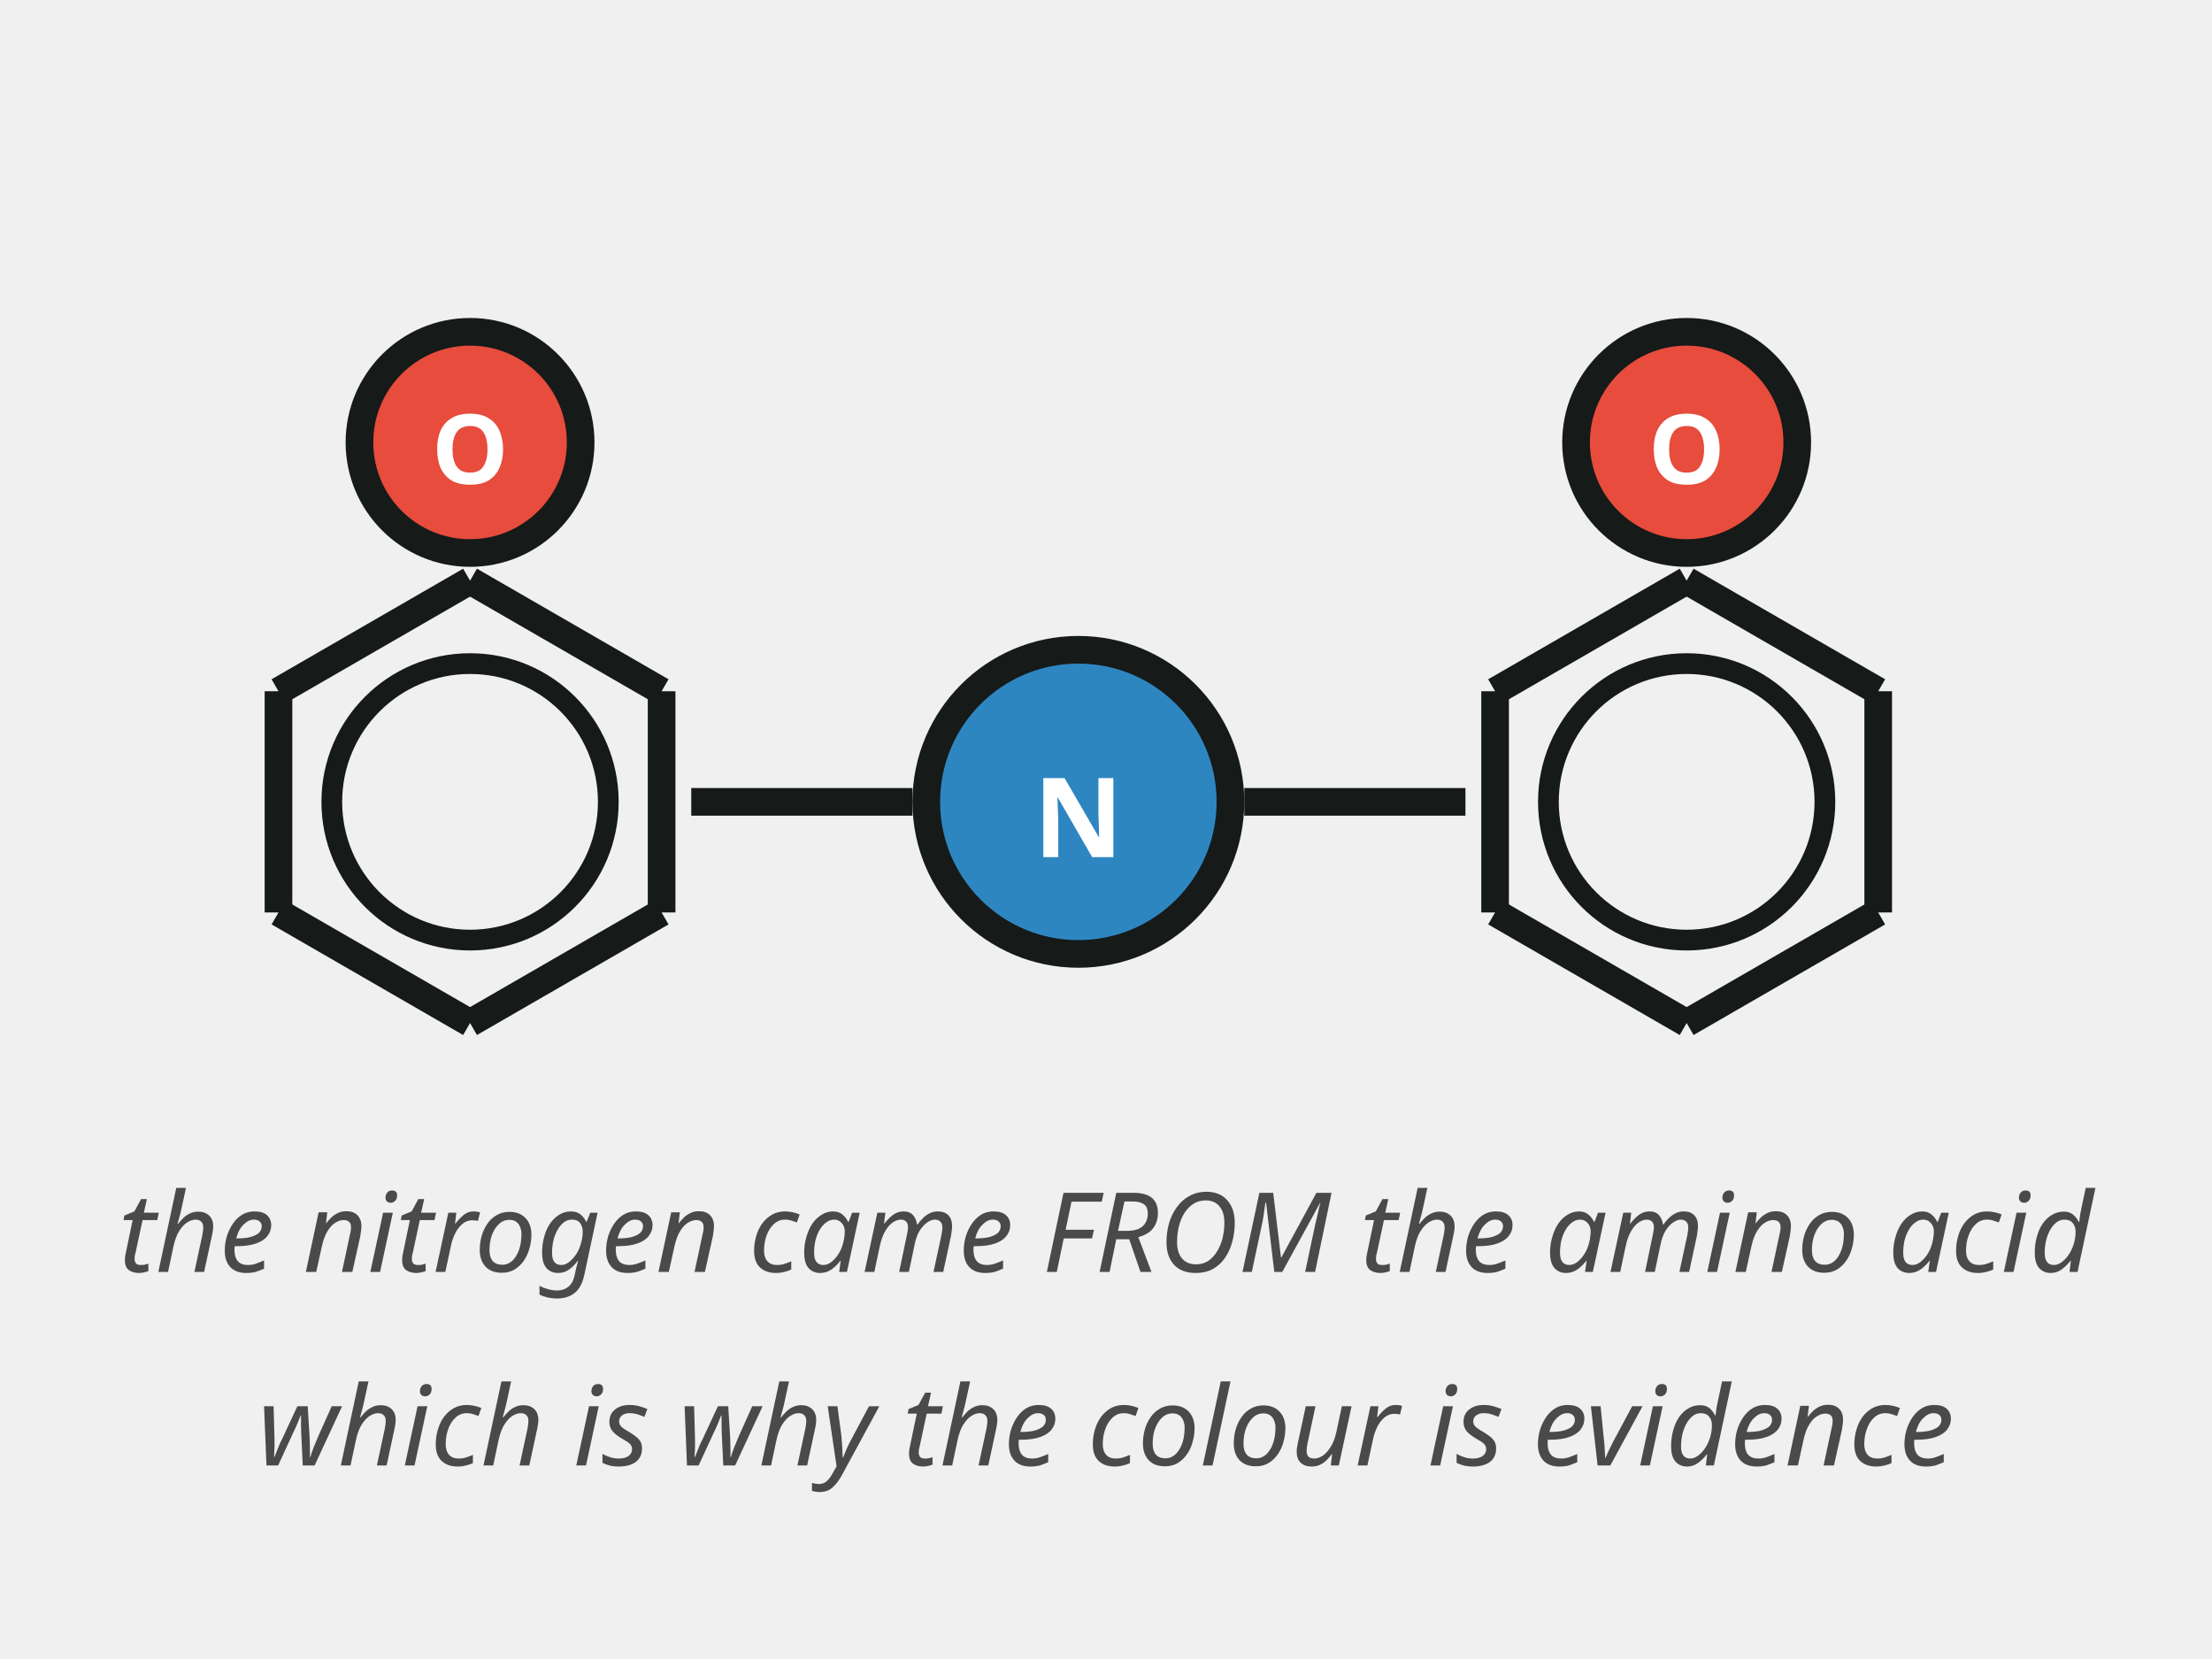
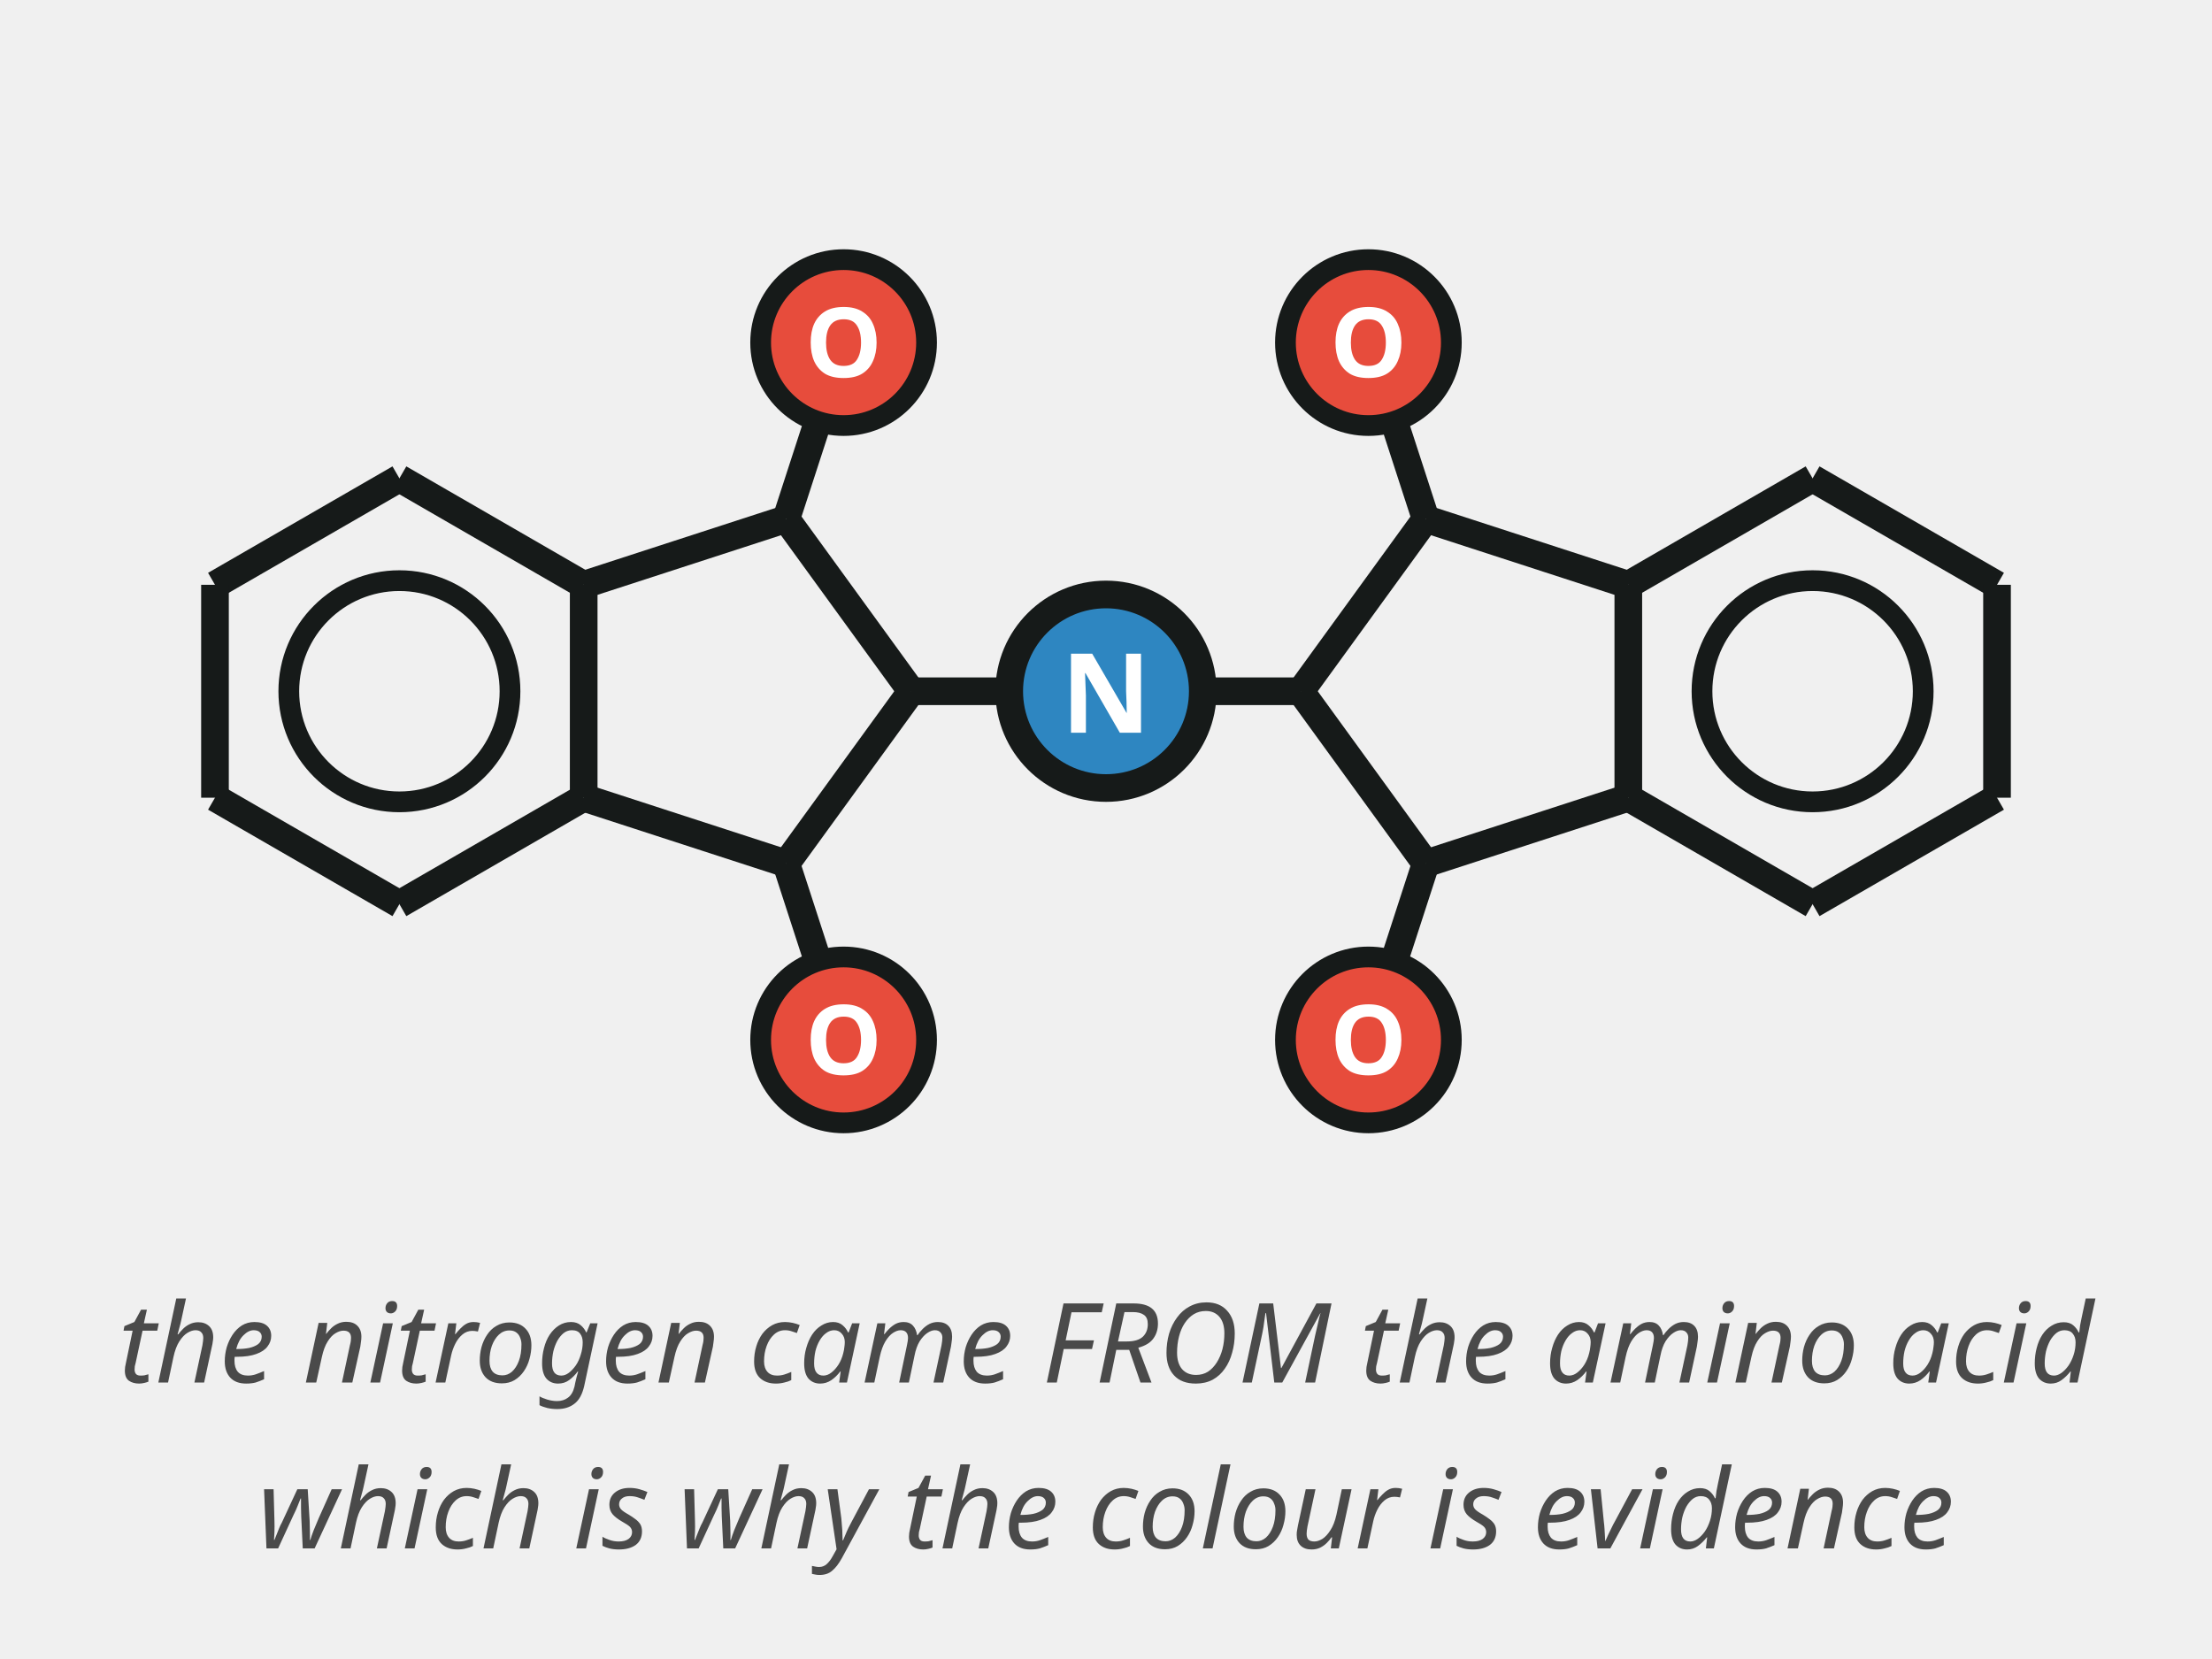
- <svg xmlns="http://www.w3.org/2000/svg" width="160" height="120" viewBox="0 0 160 120" role="img" aria-label="Ruhemann's purple: two ninhydrin units joined through a nitrogen atom that came out of the amino acid itself">
-   <line x1="34" y1="42" x2="47.856" y2="50" stroke="#161A19" stroke-width="2" />
-   <line x1="47.856" y1="50" x2="47.856" y2="66" stroke="#161A19" stroke-width="2" />
-   <line x1="47.856" y1="66" x2="34" y2="74" stroke="#161A19" stroke-width="2" />
-   <line x1="34" y1="74" x2="20.144" y2="66" stroke="#161A19" stroke-width="2" />
-   <line x1="20.144" y1="66" x2="20.144" y2="50" stroke="#161A19" stroke-width="2" />
-   <line x1="20.144" y1="50" x2="34" y2="42" stroke="#161A19" stroke-width="2" />
-   <circle cx="34" cy="58" r="10" fill="none" stroke="#161A19" stroke-width="1.5" />
-   <line x1="50" y1="58" x2="66" y2="58" stroke="#161A19" stroke-width="2" />
-   <circle cx="78" cy="58" r="11" fill="#2E86C1" stroke="#161A19" stroke-width="2" />
-   <text x="78" y="62" text-anchor="middle" font-family="sans-serif" font-size="8" font-weight="bold" fill="#FFFFFF">N</text>
-   <line x1="90" y1="58" x2="106" y2="58" stroke="#161A19" stroke-width="2" />
-   <line x1="122" y1="42" x2="135.856" y2="50" stroke="#161A19" stroke-width="2" />
-   <line x1="135.856" y1="50" x2="135.856" y2="66" stroke="#161A19" stroke-width="2" />
-   <line x1="135.856" y1="66" x2="122" y2="74" stroke="#161A19" stroke-width="2" />
-   <line x1="122" y1="74" x2="108.144" y2="66" stroke="#161A19" stroke-width="2" />
-   <line x1="108.144" y1="66" x2="108.144" y2="50" stroke="#161A19" stroke-width="2" />
-   <line x1="108.144" y1="50" x2="122" y2="42" stroke="#161A19" stroke-width="2" />
-   <circle cx="122" cy="58" r="10" fill="none" stroke="#161A19" stroke-width="1.5" />
-   <circle cx="34" cy="32" r="8" fill="#E74C3C" stroke="#161A19" stroke-width="2" />
-   <text x="34" y="35" text-anchor="middle" font-family="sans-serif" font-size="7" font-weight="bold" fill="#FFFFFF">O</text>
-   <circle cx="122" cy="32" r="8" fill="#E74C3C" stroke="#161A19" stroke-width="2" />
-   <text x="122" y="35" text-anchor="middle" font-family="sans-serif" font-size="7" font-weight="bold" fill="#FFFFFF">O</text>
-   <text x="80" y="92" text-anchor="middle" font-family="sans-serif" font-size="8" font-style="italic" fill="#4A4A4A">the nitrogen came FROM the amino acid</text>
-   <text x="80" y="106" text-anchor="middle" font-family="sans-serif" font-size="8" font-style="italic" fill="#4A4A4A">which is why the colour is evidence</text>
+ <svg xmlns="http://www.w3.org/2000/svg" width="160" height="120" viewBox="0 0 160 120" role="img" aria-label="Ruhemann's purple: two indane-1,3-dione units joined through a nitrogen atom that came out of the amino acid itself">
+   <line x1="42.22" y1="42.3" x2="28.89" y2="34.6" stroke="#161A19" stroke-width="2" />
+   <line x1="28.89" y1="34.6" x2="15.55" y2="42.3" stroke="#161A19" stroke-width="2" />
+   <line x1="15.55" y1="42.3" x2="15.55" y2="57.7" stroke="#161A19" stroke-width="2" />
+   <line x1="15.55" y1="57.7" x2="28.89" y2="65.4" stroke="#161A19" stroke-width="2" />
+   <line x1="28.89" y1="65.4" x2="42.22" y2="57.7" stroke="#161A19" stroke-width="2" />
+   <line x1="42.22" y1="57.7" x2="42.22" y2="42.3" stroke="#161A19" stroke-width="2" />
+   <line x1="42.22" y1="42.3" x2="56.87" y2="37.54" stroke="#161A19" stroke-width="2" />
+   <line x1="56.87" y1="37.54" x2="65.92" y2="50" stroke="#161A19" stroke-width="2" />
+   <line x1="65.92" y1="50" x2="56.87" y2="62.46" stroke="#161A19" stroke-width="2" />
+   <line x1="56.87" y1="62.46" x2="42.22" y2="57.7" stroke="#161A19" stroke-width="2" />
+   <circle cx="28.89" cy="50" r="8" fill="none" stroke="#161A19" stroke-width="1.5" />
+   <line x1="117.78" y1="42.3" x2="131.11" y2="34.6" stroke="#161A19" stroke-width="2" />
+   <line x1="131.11" y1="34.6" x2="144.45" y2="42.3" stroke="#161A19" stroke-width="2" />
+   <line x1="144.45" y1="42.3" x2="144.45" y2="57.7" stroke="#161A19" stroke-width="2" />
+   <line x1="144.45" y1="57.7" x2="131.11" y2="65.4" stroke="#161A19" stroke-width="2" />
+   <line x1="131.11" y1="65.4" x2="117.78" y2="57.7" stroke="#161A19" stroke-width="2" />
+   <line x1="117.78" y1="57.7" x2="117.78" y2="42.3" stroke="#161A19" stroke-width="2" />
+   <line x1="117.78" y1="42.3" x2="103.13" y2="37.54" stroke="#161A19" stroke-width="2" />
+   <line x1="103.13" y1="37.54" x2="94.08" y2="50" stroke="#161A19" stroke-width="2" />
+   <line x1="94.08" y1="50" x2="103.13" y2="62.46" stroke="#161A19" stroke-width="2" />
+   <line x1="103.13" y1="62.46" x2="117.78" y2="57.7" stroke="#161A19" stroke-width="2" />
+   <circle cx="131.11" cy="50" r="8" fill="none" stroke="#161A19" stroke-width="1.5" />
+   <line x1="65.92" y1="50" x2="73" y2="50" stroke="#161A19" stroke-width="2" />
+   <line x1="87" y1="50" x2="94.08" y2="50" stroke="#161A19" stroke-width="2" />
+   <line x1="56.87" y1="37.54" x2="59.16" y2="30.49" stroke="#161A19" stroke-width="2" />
+   <line x1="56.87" y1="62.46" x2="59.16" y2="69.51" stroke="#161A19" stroke-width="2" />
+   <line x1="103.13" y1="37.54" x2="100.84" y2="30.49" stroke="#161A19" stroke-width="2" />
+   <line x1="103.13" y1="62.46" x2="100.84" y2="69.51" stroke="#161A19" stroke-width="2" />
+   <circle cx="80" cy="50" r="7" fill="#2E86C1" stroke="#161A19" stroke-width="2" />
+   <text x="80" y="53" text-anchor="middle" font-family="sans-serif" font-size="8" font-weight="bold" fill="#FFFFFF">N</text>
+   <circle cx="61.02" cy="24.78" r="6" fill="#E74C3C" stroke="#161A19" stroke-width="1.5" />
+   <text x="61.02" y="27.28" text-anchor="middle" font-family="sans-serif" font-size="7" font-weight="bold" fill="#FFFFFF">O</text>
+   <circle cx="61.02" cy="75.22" r="6" fill="#E74C3C" stroke="#161A19" stroke-width="1.5" />
+   <text x="61.02" y="77.72" text-anchor="middle" font-family="sans-serif" font-size="7" font-weight="bold" fill="#FFFFFF">O</text>
+   <circle cx="98.98" cy="24.78" r="6" fill="#E74C3C" stroke="#161A19" stroke-width="1.5" />
+   <text x="98.98" y="27.28" text-anchor="middle" font-family="sans-serif" font-size="7" font-weight="bold" fill="#FFFFFF">O</text>
+   <circle cx="98.98" cy="75.22" r="6" fill="#E74C3C" stroke="#161A19" stroke-width="1.5" />
+   <text x="98.98" y="77.72" text-anchor="middle" font-family="sans-serif" font-size="7" font-weight="bold" fill="#FFFFFF">O</text>
+   <text x="80" y="100" text-anchor="middle" font-family="sans-serif" font-size="8" font-style="italic" fill="#4A4A4A">the nitrogen came FROM the amino acid</text>
+   <text x="80" y="112" text-anchor="middle" font-family="sans-serif" font-size="8" font-style="italic" fill="#4A4A4A">which is why the colour is evidence</text>
</svg>
